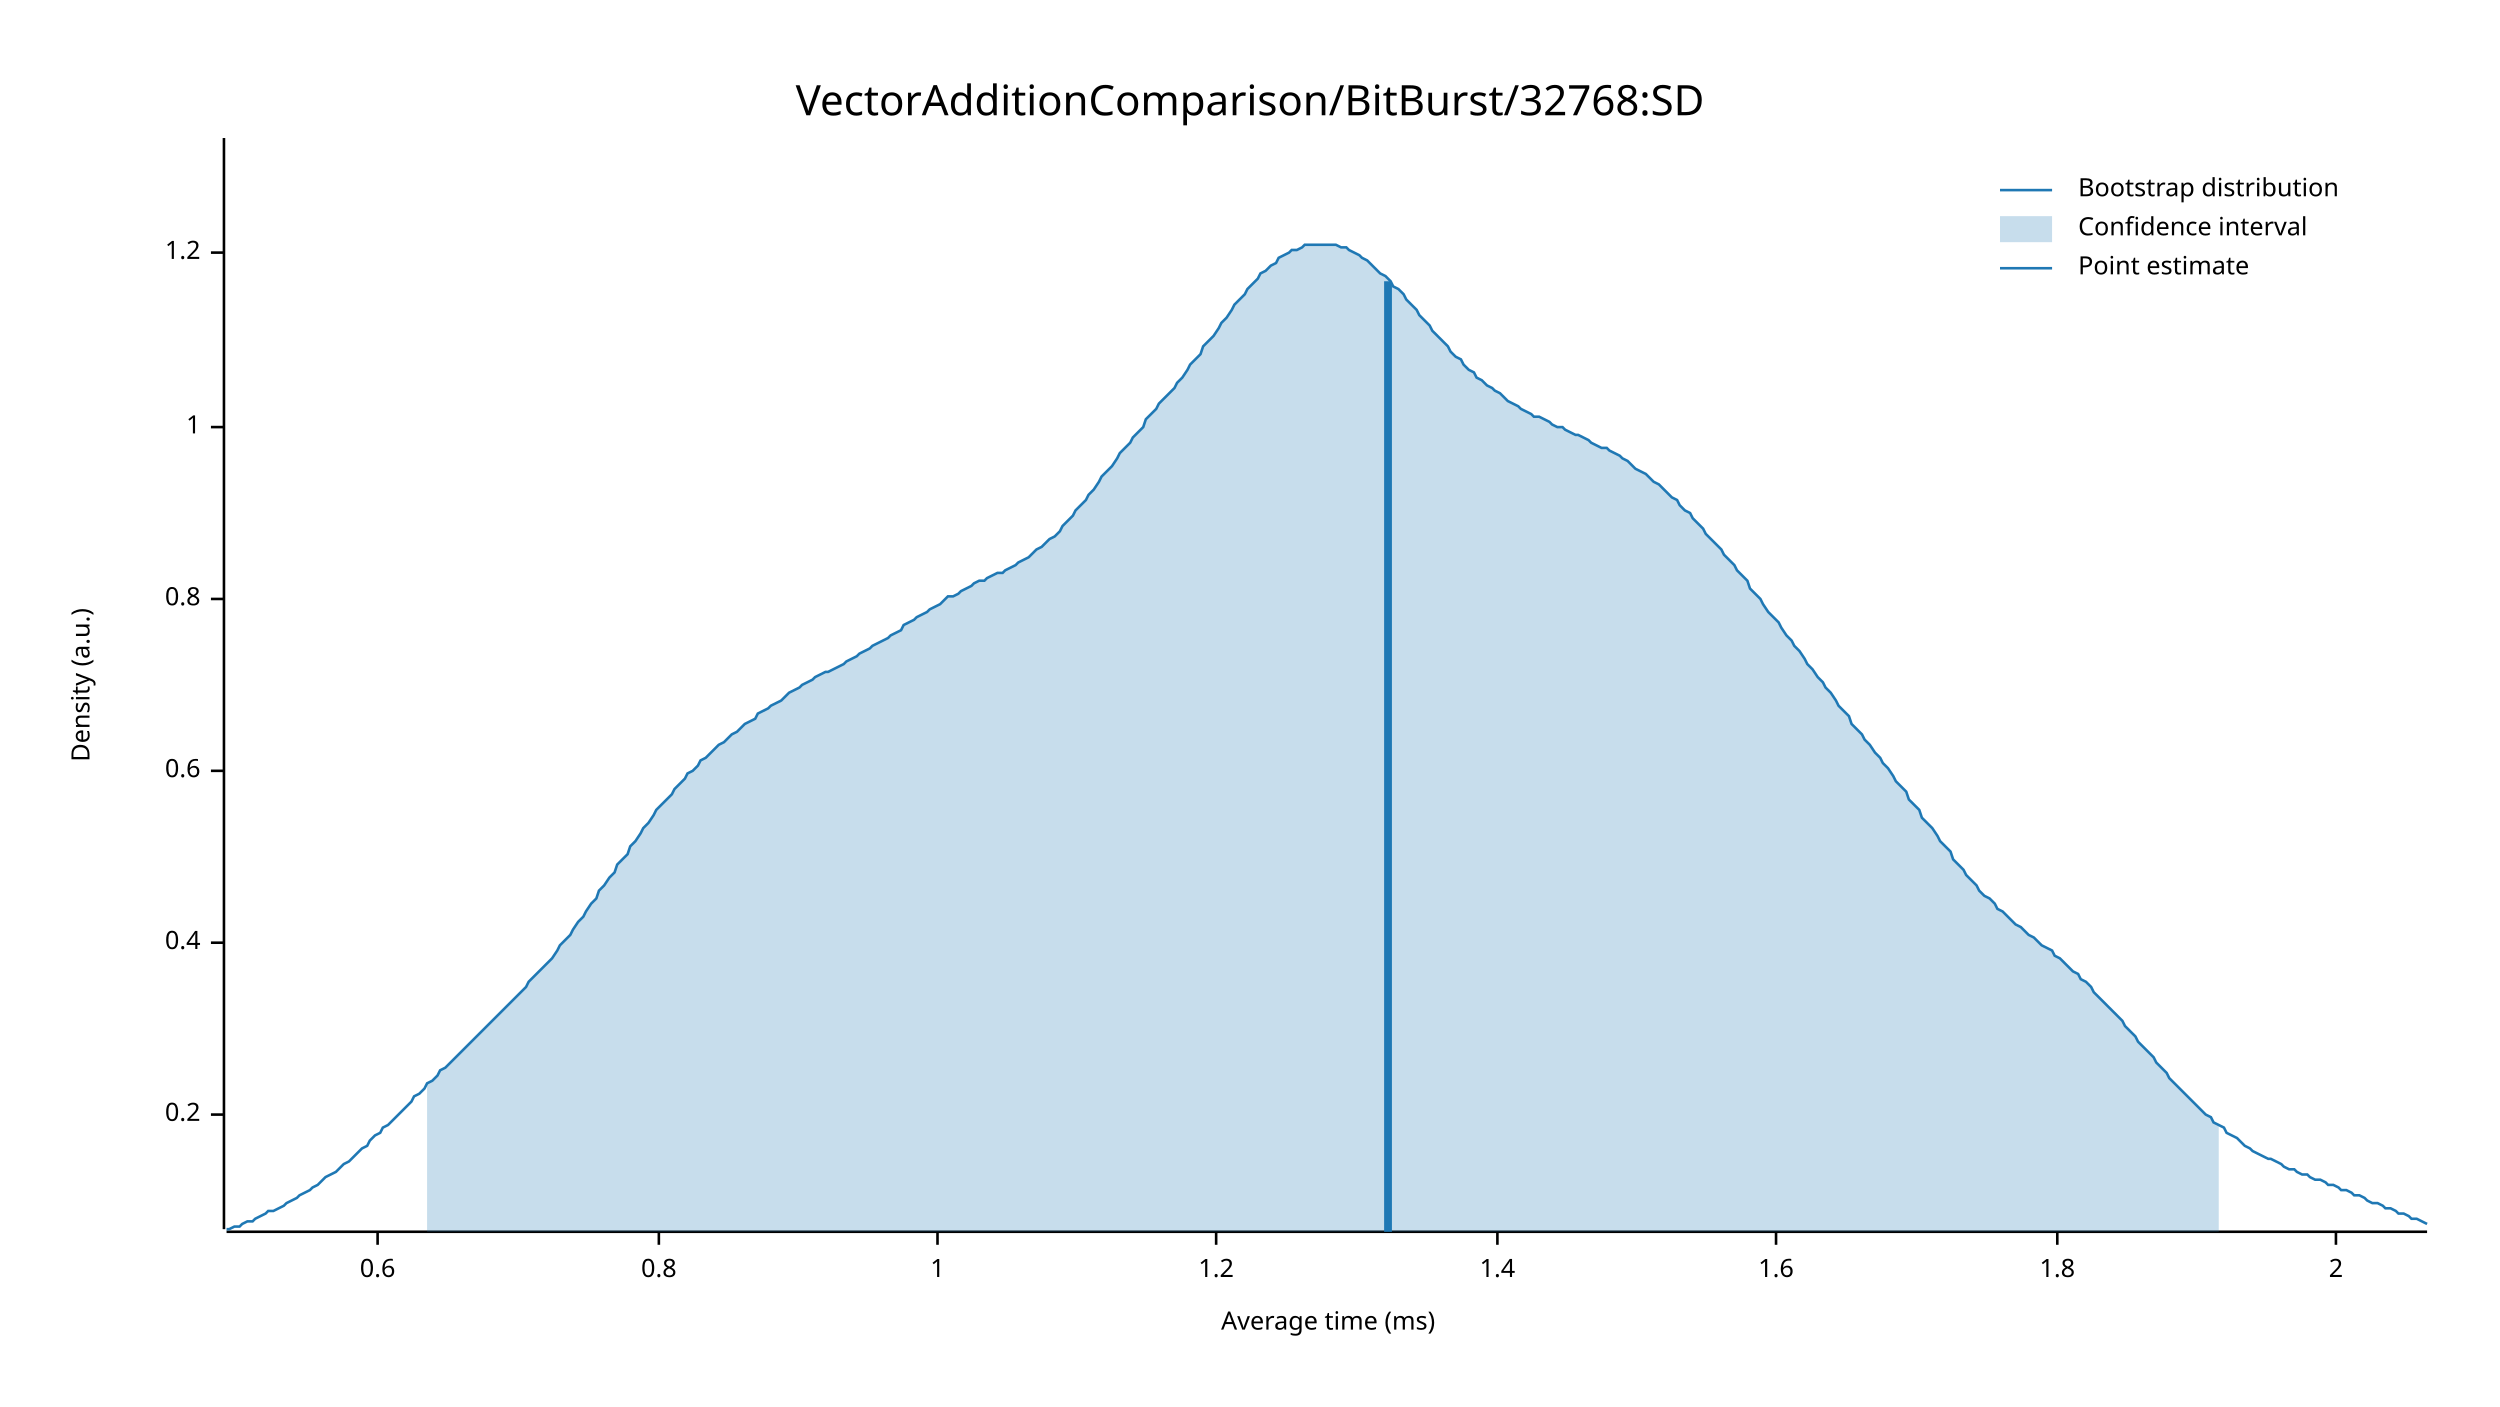
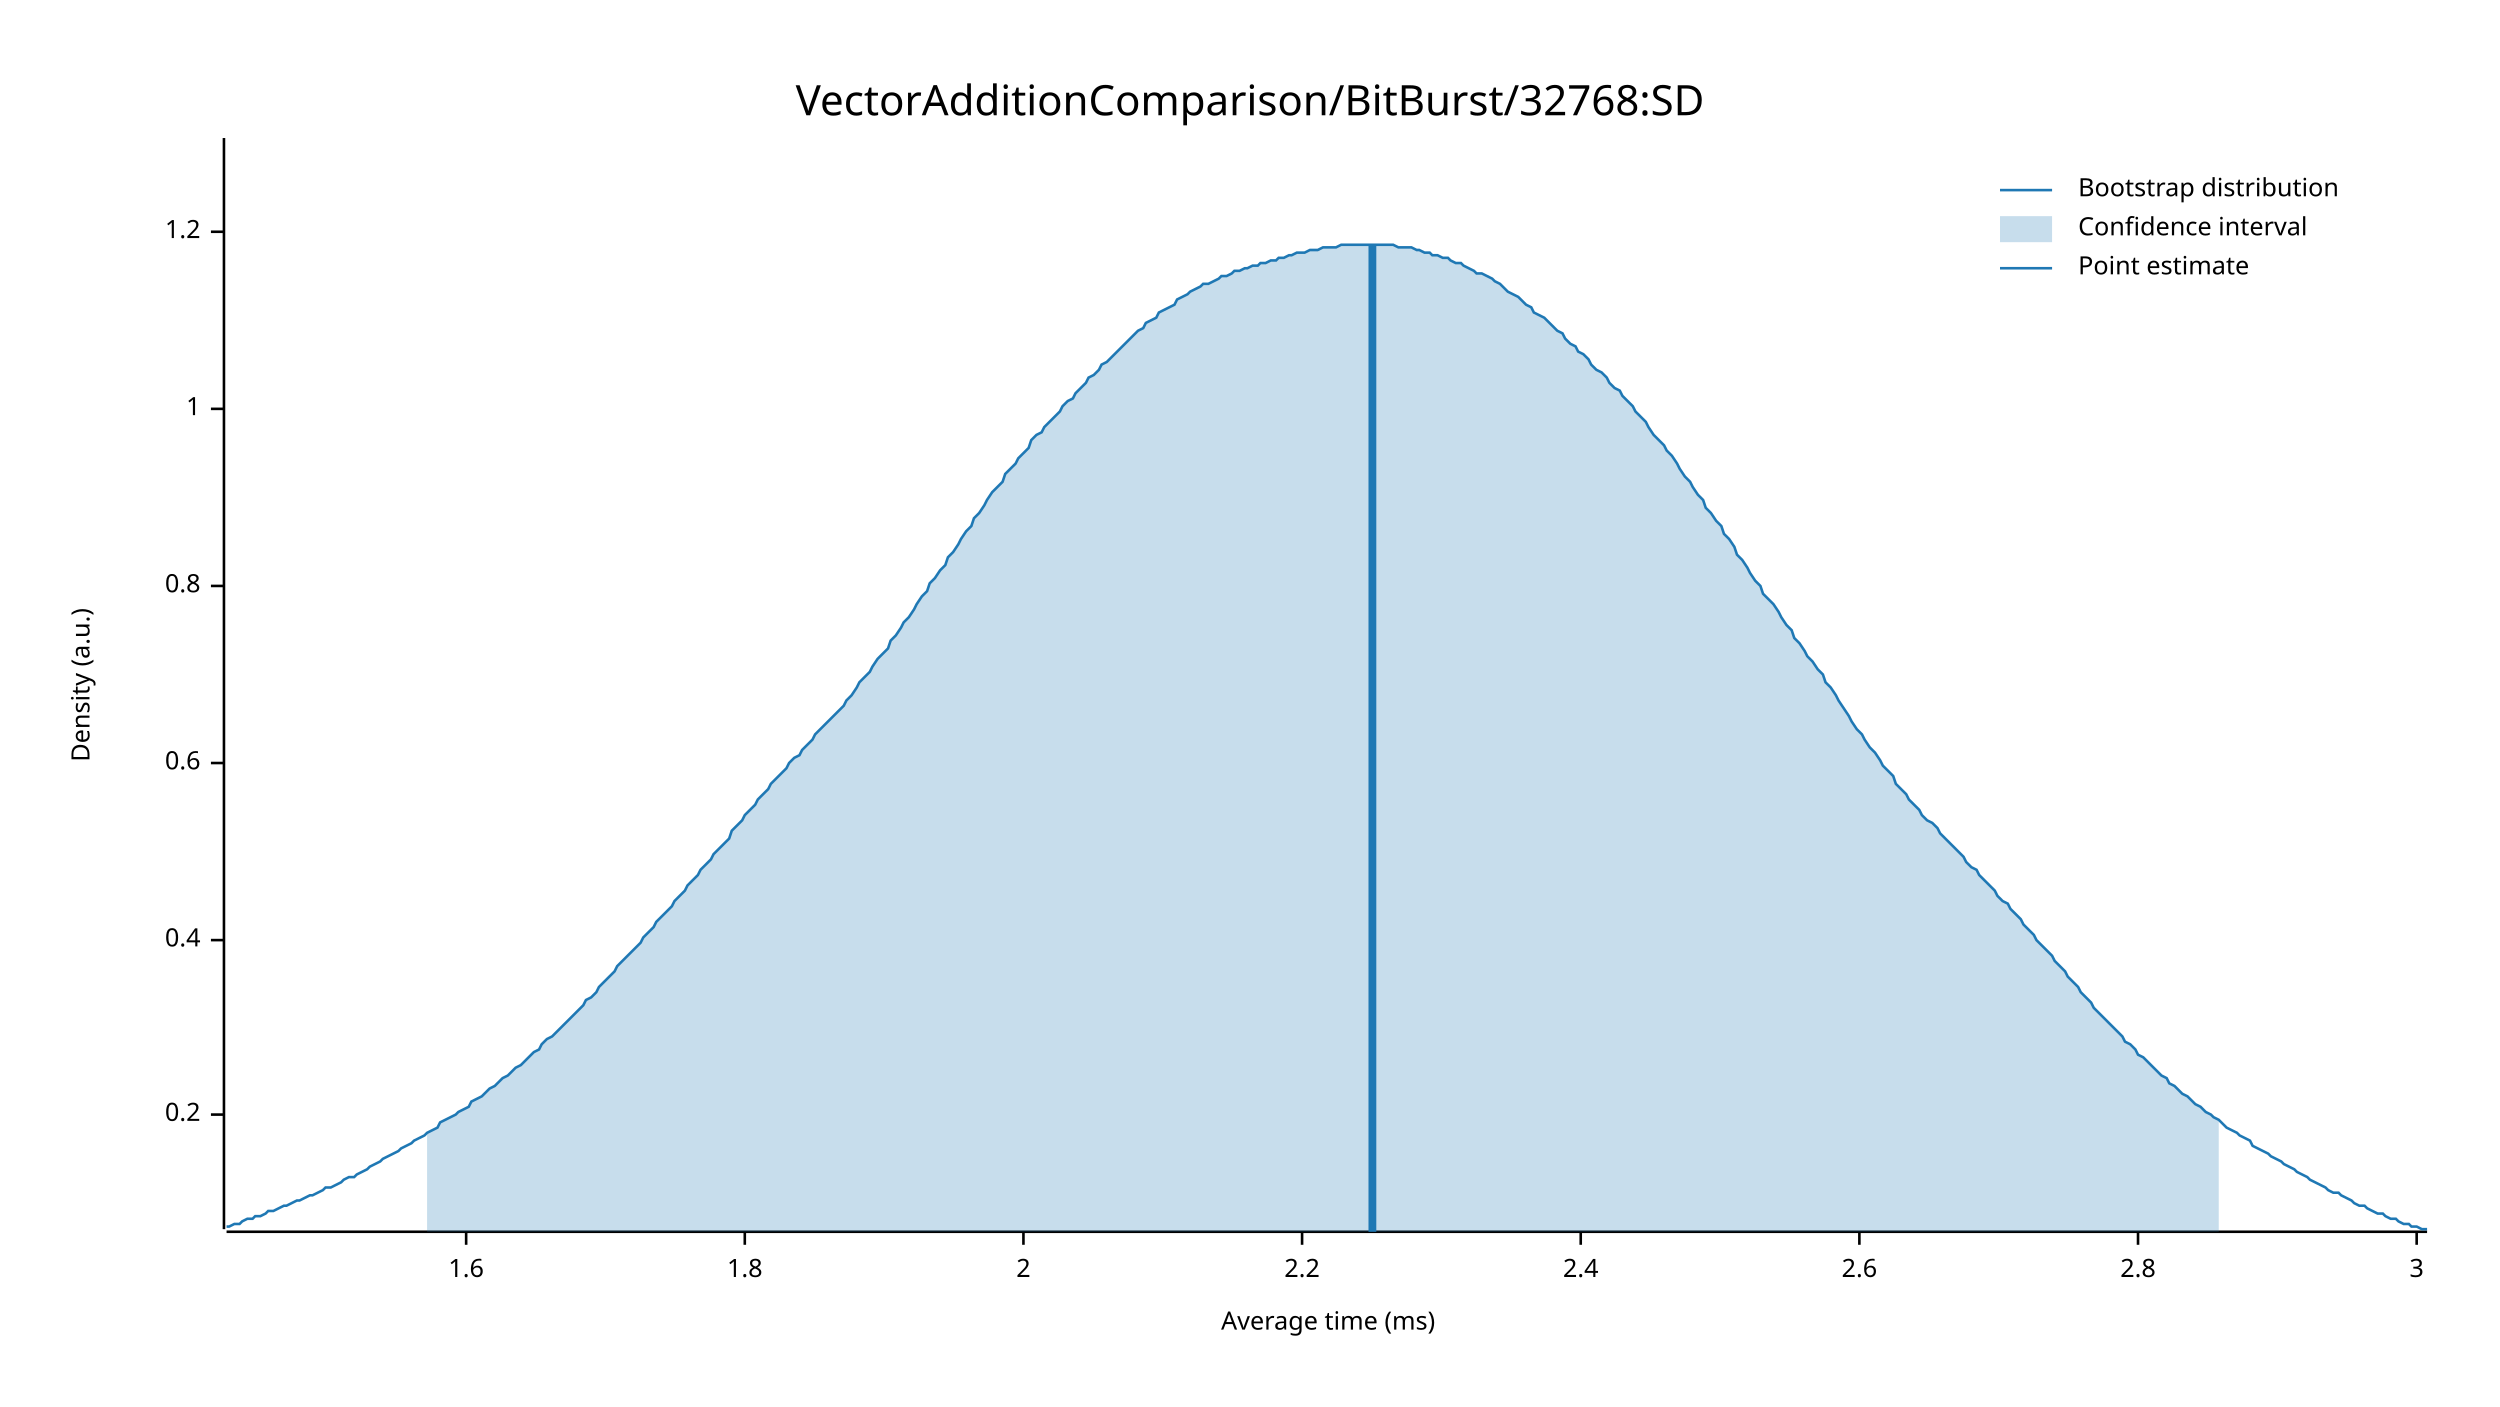
<svg xmlns="http://www.w3.org/2000/svg" width="960" height="540" viewBox="0 0 960 540">
  <text x="480" y="32" dy="0.76em" text-anchor="middle" font-family="sans-serif" font-size="16.129" opacity="1" fill="#000000">
VectorAdditionComparison/BitBurst/32768:SD
</text>
  <text x="27" y="263" dy="0.76em" text-anchor="middle" font-family="sans-serif" font-size="9.677" opacity="1" fill="#000000" transform="rotate(270, 27, 263)">
Density (a.u.)
</text>
  <text x="510" y="513" dy="-0.5ex" text-anchor="middle" font-family="sans-serif" font-size="9.677" opacity="1" fill="#000000">
Average time (ms)
</text>
  <polyline fill="none" opacity="1" stroke="#000000" stroke-width="1" points="86,53 86,472 " />
  <text x="77" y="428" dy="0.5ex" text-anchor="end" font-family="sans-serif" font-size="9.677" opacity="1" fill="#000000">
0.2
</text>
  <polyline fill="none" opacity="1" stroke="#000000" stroke-width="1" points="81,428 86,428 " />
-   <text x="77" y="362" dy="0.5ex" text-anchor="end" font-family="sans-serif" font-size="9.677" opacity="1" fill="#000000">
+   <text x="77" y="361" dy="0.5ex" text-anchor="end" font-family="sans-serif" font-size="9.677" opacity="1" fill="#000000">
0.4
</text>
-   <polyline fill="none" opacity="1" stroke="#000000" stroke-width="1" points="81,362 86,362 " />
-   <text x="77" y="296" dy="0.5ex" text-anchor="end" font-family="sans-serif" font-size="9.677" opacity="1" fill="#000000">
+   <polyline fill="none" opacity="1" stroke="#000000" stroke-width="1" points="81,361 86,361 " />
+   <text x="77" y="293" dy="0.5ex" text-anchor="end" font-family="sans-serif" font-size="9.677" opacity="1" fill="#000000">
0.6
</text>
-   <polyline fill="none" opacity="1" stroke="#000000" stroke-width="1" points="81,296 86,296 " />
-   <text x="77" y="230" dy="0.5ex" text-anchor="end" font-family="sans-serif" font-size="9.677" opacity="1" fill="#000000">
+   <polyline fill="none" opacity="1" stroke="#000000" stroke-width="1" points="81,293 86,293 " />
+   <text x="77" y="225" dy="0.5ex" text-anchor="end" font-family="sans-serif" font-size="9.677" opacity="1" fill="#000000">
0.8
</text>
-   <polyline fill="none" opacity="1" stroke="#000000" stroke-width="1" points="81,230 86,230 " />
-   <text x="77" y="164" dy="0.5ex" text-anchor="end" font-family="sans-serif" font-size="9.677" opacity="1" fill="#000000">
+   <polyline fill="none" opacity="1" stroke="#000000" stroke-width="1" points="81,225 86,225 " />
+   <text x="77" y="157" dy="0.5ex" text-anchor="end" font-family="sans-serif" font-size="9.677" opacity="1" fill="#000000">
1
</text>
-   <polyline fill="none" opacity="1" stroke="#000000" stroke-width="1" points="81,164 86,164 " />
-   <text x="77" y="97" dy="0.5ex" text-anchor="end" font-family="sans-serif" font-size="9.677" opacity="1" fill="#000000">
+   <polyline fill="none" opacity="1" stroke="#000000" stroke-width="1" points="81,157 86,157 " />
+   <text x="77" y="89" dy="0.5ex" text-anchor="end" font-family="sans-serif" font-size="9.677" opacity="1" fill="#000000">
1.2
</text>
-   <polyline fill="none" opacity="1" stroke="#000000" stroke-width="1" points="81,97 86,97 " />
+   <polyline fill="none" opacity="1" stroke="#000000" stroke-width="1" points="81,89 86,89 " />
  <polyline fill="none" opacity="1" stroke="#000000" stroke-width="1" points="87,473 932,473 " />
-   <text x="145" y="483" dy="0.76em" text-anchor="middle" font-family="sans-serif" font-size="9.677" opacity="1" fill="#000000">
- 0.6
- </text>
-   <polyline fill="none" opacity="1" stroke="#000000" stroke-width="1" points="145,473 145,478 " />
-   <text x="253" y="483" dy="0.76em" text-anchor="middle" font-family="sans-serif" font-size="9.677" opacity="1" fill="#000000">
- 0.8
- </text>
-   <polyline fill="none" opacity="1" stroke="#000000" stroke-width="1" points="253,473 253,478 " />
-   <text x="360" y="483" dy="0.76em" text-anchor="middle" font-family="sans-serif" font-size="9.677" opacity="1" fill="#000000">
- 1
- </text>
-   <polyline fill="none" opacity="1" stroke="#000000" stroke-width="1" points="360,473 360,478 " />
-   <text x="467" y="483" dy="0.76em" text-anchor="middle" font-family="sans-serif" font-size="9.677" opacity="1" fill="#000000">
- 1.2
- </text>
-   <polyline fill="none" opacity="1" stroke="#000000" stroke-width="1" points="467,473 467,478 " />
-   <text x="575" y="483" dy="0.76em" text-anchor="middle" font-family="sans-serif" font-size="9.677" opacity="1" fill="#000000">
- 1.4
- </text>
-   <polyline fill="none" opacity="1" stroke="#000000" stroke-width="1" points="575,473 575,478 " />
-   <text x="682" y="483" dy="0.76em" text-anchor="middle" font-family="sans-serif" font-size="9.677" opacity="1" fill="#000000">
+   <text x="179" y="483" dy="0.76em" text-anchor="middle" font-family="sans-serif" font-size="9.677" opacity="1" fill="#000000">
1.6
</text>
-   <polyline fill="none" opacity="1" stroke="#000000" stroke-width="1" points="682,473 682,478 " />
-   <text x="790" y="483" dy="0.76em" text-anchor="middle" font-family="sans-serif" font-size="9.677" opacity="1" fill="#000000">
+   <polyline fill="none" opacity="1" stroke="#000000" stroke-width="1" points="179,473 179,478 " />
+   <text x="286" y="483" dy="0.76em" text-anchor="middle" font-family="sans-serif" font-size="9.677" opacity="1" fill="#000000">
1.8
</text>
-   <polyline fill="none" opacity="1" stroke="#000000" stroke-width="1" points="790,473 790,478 " />
-   <text x="897" y="483" dy="0.76em" text-anchor="middle" font-family="sans-serif" font-size="9.677" opacity="1" fill="#000000">
+   <polyline fill="none" opacity="1" stroke="#000000" stroke-width="1" points="286,473 286,478 " />
+   <text x="393" y="483" dy="0.76em" text-anchor="middle" font-family="sans-serif" font-size="9.677" opacity="1" fill="#000000">
2
</text>
-   <polyline fill="none" opacity="1" stroke="#000000" stroke-width="1" points="897,473 897,478 " />
-   <polyline fill="none" opacity="1" stroke="#1F78B4" stroke-width="1" points="87,472 88,472 90,471 92,471 93,470 95,469 97,469 98,468 100,467 102,466 103,465 105,465 107,464 109,463 110,462 112,461 114,460 115,459 117,458 119,457 120,456 122,455 124,453 125,452 127,451 129,450 131,448 132,447 134,446 136,444 137,443 139,441 141,440 142,438 144,436 146,435 147,433 149,432 151,430 153,428 154,427 156,425 158,423 159,421 161,420 163,418 164,416 166,415 168,413 169,411 171,410 173,408 175,406 176,405 178,403 180,401 181,400 183,398 185,396 186,395 188,393 190,391 191,390 193,388 195,386 197,384 198,383 200,381 202,379 203,377 205,375 207,373 208,372 210,370 212,368 214,365 215,363 217,361 219,359 220,357 222,354 224,352 225,350 227,347 229,345 230,342 232,340 234,337 236,335 237,332 239,330 241,328 242,325 244,323 246,320 247,318 249,316 251,313 252,311 254,309 256,307 258,305 259,303 261,301 263,299 264,297 266,296 268,294 269,292 271,291 273,289 274,288 276,286 278,285 280,283 281,282 283,281 285,279 286,278 288,277 290,276 291,274 293,273 295,272 296,271 298,270 300,269 302,267 303,266 305,265 307,264 308,263 310,262 312,261 313,260 315,259 317,258 318,258 320,257 322,256 324,255 325,254 327,253 329,252 330,251 332,250 334,249 335,248 337,247 339,246 341,245 342,244 344,243 346,242 347,240 349,239 351,238 352,237 354,236 356,235 357,234 359,233 361,232 363,230 364,229 366,229 368,228 369,227 371,226 373,225 374,224 376,223 378,223 379,222 381,221 383,220 385,220 386,219 388,218 390,217 391,216 393,215 395,214 396,213 398,211 400,210 401,209 403,207 405,206 407,204 408,202 410,200 412,198 413,196 415,194 417,192 418,190 420,188 422,185 423,183 425,181 427,179 429,176 430,174 432,172 434,170 435,168 437,166 439,164 440,161 442,159 444,157 445,155 447,153 449,151 451,149 452,147 454,145 456,142 457,140 459,138 461,136 462,133 464,131 466,129 468,126 469,124 471,122 473,119 474,117 476,115 478,113 479,111 481,109 483,107 484,105 486,104 488,102 490,101 491,99 493,98 495,97 496,96 498,96 500,95 501,94 503,94 505,94 506,94 508,94 510,94 512,94 513,94 515,95 517,95 518,96 520,97 522,98 523,99 525,100 527,102 528,103 530,105 532,106 534,108 535,110 537,111 539,113 540,115 542,117 544,119 545,121 547,123 549,125 550,127 552,129 554,131 556,133 557,135 559,137 561,138 562,140 564,142 566,143 567,145 569,146 571,148 573,149 574,150 576,151 578,153 579,154 581,155 583,156 584,157 586,158 588,159 589,160 591,160 593,161 595,162 596,163 598,164 600,164 601,165 603,166 605,167 606,167 608,168 610,169 611,170 613,171 615,172 617,172 618,173 620,174 622,175 623,176 625,177 627,179 628,180 630,181 632,182 633,183 635,185 637,186 639,188 640,189 642,191 644,192 645,194 647,196 649,197 650,199 652,201 654,203 655,205 657,207 659,209 661,211 662,213 664,215 666,217 667,219 669,221 671,223 672,226 674,228 676,230 677,232 679,235 681,237 683,239 684,241 686,244 688,246 689,248 691,250 693,253 694,255 696,257 698,260 700,262 701,264 703,266 705,269 706,271 708,273 710,275 711,278 713,280 715,282 716,284 718,286 720,289 722,291 723,293 725,295 727,298 728,300 730,302 732,304 733,307 735,309 737,311 738,314 740,316 742,318 744,321 745,323 747,325 749,327 750,330 752,332 754,334 755,336 757,338 759,340 760,342 762,344 764,345 766,347 767,349 769,350 771,352 772,353 774,355 776,356 777,357 779,359 781,360 782,361 784,363 786,364 788,365 789,367 791,368 793,370 794,371 796,373 798,374 799,376 801,377 803,379 804,381 806,383 808,385 810,387 811,388 813,390 815,392 816,394 818,396 820,398 821,400 823,402 825,404 827,406 828,408 830,410 832,412 833,414 835,416 837,418 838,419 840,421 842,423 843,424 845,426 847,428 849,429 850,431 852,432 854,433 855,435 857,436 859,437 860,438 862,440 864,441 865,442 867,443 869,444 871,445 872,445 874,446 876,447 877,448 879,449 881,449 882,450 884,451 886,451 887,452 889,453 891,453 893,454 894,455 896,455 898,456 899,457 901,457 903,458 904,459 906,459 908,460 909,461 911,462 913,462 915,463 916,464 918,464 920,465 921,466 923,466 925,467 926,468 928,468 930,469 932,470 " />
-   <polygon opacity="0.25" fill="#1F78B4" points="164,416 166,415 168,413 169,411 171,410 173,408 175,406 176,405 178,403 180,401 181,400 183,398 185,396 186,395 188,393 190,391 191,390 193,388 195,386 197,384 198,383 200,381 202,379 203,377 205,375 207,373 208,372 210,370 212,368 214,365 215,363 217,361 219,359 220,357 222,354 224,352 225,350 227,347 229,345 230,342 232,340 234,337 236,335 237,332 239,330 241,328 242,325 244,323 246,320 247,318 249,316 251,313 252,311 254,309 256,307 258,305 259,303 261,301 263,299 264,297 266,296 268,294 269,292 271,291 273,289 274,288 276,286 278,285 280,283 281,282 283,281 285,279 286,278 288,277 290,276 291,274 293,273 295,272 296,271 298,270 300,269 302,267 303,266 305,265 307,264 308,263 310,262 312,261 313,260 315,259 317,258 318,258 320,257 322,256 324,255 325,254 327,253 329,252 330,251 332,250 334,249 335,248 337,247 339,246 341,245 342,244 344,243 346,242 347,240 349,239 351,238 352,237 354,236 356,235 357,234 359,233 361,232 363,230 364,229 366,229 368,228 369,227 371,226 373,225 374,224 376,223 378,223 379,222 381,221 383,220 385,220 386,219 388,218 390,217 391,216 393,215 395,214 396,213 398,211 400,210 401,209 403,207 405,206 407,204 408,202 410,200 412,198 413,196 415,194 417,192 418,190 420,188 422,185 423,183 425,181 427,179 429,176 430,174 432,172 434,170 435,168 437,166 439,164 440,161 442,159 444,157 445,155 447,153 449,151 451,149 452,147 454,145 456,142 457,140 459,138 461,136 462,133 464,131 466,129 468,126 469,124 471,122 473,119 474,117 476,115 478,113 479,111 481,109 483,107 484,105 486,104 488,102 490,101 491,99 493,98 495,97 496,96 498,96 500,95 501,94 503,94 505,94 506,94 508,94 510,94 512,94 513,94 515,95 517,95 518,96 520,97 522,98 523,99 525,100 527,102 528,103 530,105 532,106 534,108 535,110 537,111 539,113 540,115 542,117 544,119 545,121 547,123 549,125 550,127 552,129 554,131 556,133 557,135 559,137 561,138 562,140 564,142 566,143 567,145 569,146 571,148 573,149 574,150 576,151 578,153 579,154 581,155 583,156 584,157 586,158 588,159 589,160 591,160 593,161 595,162 596,163 598,164 600,164 601,165 603,166 605,167 606,167 608,168 610,169 611,170 613,171 615,172 617,172 618,173 620,174 622,175 623,176 625,177 627,179 628,180 630,181 632,182 633,183 635,185 637,186 639,188 640,189 642,191 644,192 645,194 647,196 649,197 650,199 652,201 654,203 655,205 657,207 659,209 661,211 662,213 664,215 666,217 667,219 669,221 671,223 672,226 674,228 676,230 677,232 679,235 681,237 683,239 684,241 686,244 688,246 689,248 691,250 693,253 694,255 696,257 698,260 700,262 701,264 703,266 705,269 706,271 708,273 710,275 711,278 713,280 715,282 716,284 718,286 720,289 722,291 723,293 725,295 727,298 728,300 730,302 732,304 733,307 735,309 737,311 738,314 740,316 742,318 744,321 745,323 747,325 749,327 750,330 752,332 754,334 755,336 757,338 759,340 760,342 762,344 764,345 766,347 767,349 769,350 771,352 772,353 774,355 776,356 777,357 779,359 781,360 782,361 784,363 786,364 788,365 789,367 791,368 793,370 794,371 796,373 798,374 799,376 801,377 803,379 804,381 806,383 808,385 810,387 811,388 813,390 815,392 816,394 818,396 820,398 821,400 823,402 825,404 827,406 828,408 830,410 832,412 833,414 835,416 837,418 838,419 840,421 842,423 843,424 845,426 847,428 849,429 850,431 852,432 852,473 164,473 " />
-   <polyline fill="none" opacity="1" stroke="#1F78B4" stroke-width="3" points="533,473 533,108 " />
+   <polyline fill="none" opacity="1" stroke="#000000" stroke-width="1" points="393,473 393,478 " />
+   <text x="500" y="483" dy="0.76em" text-anchor="middle" font-family="sans-serif" font-size="9.677" opacity="1" fill="#000000">
+ 2.2
+ </text>
+   <polyline fill="none" opacity="1" stroke="#000000" stroke-width="1" points="500,473 500,478 " />
+   <text x="607" y="483" dy="0.76em" text-anchor="middle" font-family="sans-serif" font-size="9.677" opacity="1" fill="#000000">
+ 2.4
+ </text>
+   <polyline fill="none" opacity="1" stroke="#000000" stroke-width="1" points="607,473 607,478 " />
+   <text x="714" y="483" dy="0.76em" text-anchor="middle" font-family="sans-serif" font-size="9.677" opacity="1" fill="#000000">
+ 2.6
+ </text>
+   <polyline fill="none" opacity="1" stroke="#000000" stroke-width="1" points="714,473 714,478 " />
+   <text x="821" y="483" dy="0.76em" text-anchor="middle" font-family="sans-serif" font-size="9.677" opacity="1" fill="#000000">
+ 2.8
+ </text>
+   <polyline fill="none" opacity="1" stroke="#000000" stroke-width="1" points="821,473 821,478 " />
+   <text x="928" y="483" dy="0.76em" text-anchor="middle" font-family="sans-serif" font-size="9.677" opacity="1" fill="#000000">
+ 3
+ </text>
+   <polyline fill="none" opacity="1" stroke="#000000" stroke-width="1" points="928,473 928,478 " />
+   <polyline fill="none" opacity="1" stroke="#1F78B4" stroke-width="1" points="87,471 88,471 90,470 92,470 93,469 95,468 97,468 98,467 100,467 102,466 103,465 105,465 107,464 109,463 110,463 112,462 114,461 115,461 117,460 119,459 120,459 122,458 124,457 125,456 127,456 129,455 131,454 132,453 134,452 136,452 137,451 139,450 141,449 142,448 144,447 146,446 147,445 149,444 151,443 153,442 154,441 156,440 158,439 159,438 161,437 163,436 164,435 166,434 168,433 169,431 171,430 173,429 175,428 176,427 178,426 180,425 181,423 183,422 185,421 186,420 188,418 190,417 191,416 193,414 195,413 197,411 198,410 200,409 202,407 203,406 205,404 207,403 208,401 210,399 212,398 214,396 215,395 217,393 219,391 220,390 222,388 224,386 225,384 227,383 229,381 230,379 232,377 234,375 236,373 237,371 239,369 241,367 242,366 244,364 246,362 247,360 249,358 251,356 252,354 254,352 256,350 258,348 259,346 261,344 263,342 264,340 266,338 268,336 269,334 271,332 273,330 274,328 276,326 278,324 280,322 281,319 283,317 285,315 286,313 288,311 290,309 291,307 293,305 295,303 296,301 298,299 300,297 302,295 303,293 305,291 307,290 308,288 310,286 312,284 313,282 315,280 317,278 318,277 320,275 322,273 324,271 325,269 327,267 329,264 330,262 332,260 334,258 335,256 337,253 339,251 341,249 342,246 344,244 346,241 347,239 349,237 351,234 352,232 354,229 356,227 357,224 359,222 361,219 363,217 364,214 366,212 368,209 369,207 371,204 373,202 374,199 376,197 378,194 379,192 381,189 383,187 385,185 386,182 388,180 390,178 391,176 393,174 395,172 396,169 398,167 400,166 401,164 403,162 405,160 407,158 408,156 410,154 412,153 413,151 415,149 417,147 418,145 420,144 422,142 423,140 425,139 427,137 429,135 430,134 432,132 434,130 435,129 437,127 439,126 440,124 442,123 444,122 445,120 447,119 449,118 451,117 452,115 454,114 456,113 457,112 459,111 461,110 462,109 464,109 466,108 468,107 469,106 471,106 473,105 474,104 476,104 478,103 479,103 481,102 483,102 484,101 486,101 488,100 490,100 491,99 493,99 495,98 496,98 498,97 500,97 501,97 503,96 505,96 506,96 508,95 510,95 512,95 513,95 515,94 517,94 518,94 520,94 522,94 523,94 525,94 527,94 528,94 530,94 532,94 534,94 535,94 537,95 539,95 540,95 542,95 544,96 545,96 547,97 549,97 550,98 552,98 554,99 556,99 557,100 559,101 561,101 562,102 564,103 566,104 567,105 569,105 571,106 573,107 574,108 576,109 578,111 579,112 581,113 583,114 584,115 586,117 588,118 589,120 591,121 593,122 595,124 596,125 598,127 600,128 601,130 603,132 605,133 606,135 608,136 610,138 611,140 613,142 615,143 617,145 618,147 620,149 622,150 623,152 625,154 627,156 628,158 630,160 632,162 633,164 635,167 637,169 639,171 640,173 642,175 644,178 645,180 647,183 649,185 650,187 652,190 654,192 655,195 657,197 659,200 661,202 662,205 664,207 666,210 667,213 669,215 671,218 672,220 674,223 676,225 677,228 679,230 681,232 683,235 684,237 686,240 688,242 689,245 691,247 693,250 694,252 696,254 698,257 700,259 701,262 703,264 705,267 706,269 708,272 710,275 711,277 713,280 715,282 716,284 718,287 720,289 722,292 723,294 725,296 727,298 728,301 730,303 732,305 733,307 735,309 737,311 738,313 740,315 742,316 744,318 745,320 747,322 749,324 750,325 752,327 754,329 755,331 757,333 759,334 760,336 762,338 764,340 766,342 767,344 769,346 771,347 772,349 774,351 776,353 777,355 779,357 781,359 782,361 784,363 786,365 788,367 789,369 791,371 793,373 794,375 796,377 798,379 799,381 801,383 803,385 804,387 806,389 808,391 810,393 811,394 813,396 815,398 816,400 818,401 820,403 821,405 823,406 825,408 827,410 828,411 830,413 832,414 833,416 835,417 837,419 838,420 840,421 842,423 843,424 845,425 847,427 849,428 850,429 852,430 854,432 855,433 857,434 859,435 860,436 862,437 864,438 865,440 867,441 869,442 871,443 872,444 874,445 876,446 877,447 879,448 881,449 882,450 884,451 886,452 887,453 889,454 891,455 893,456 894,457 896,458 898,458 899,459 901,460 903,461 904,462 906,463 908,463 909,464 911,465 913,466 915,466 916,467 918,468 920,468 921,469 923,470 925,470 926,471 928,471 930,472 932,472 " />
+   <polygon opacity="0.25" fill="#1F78B4" points="164,435 166,434 168,433 169,431 171,430 173,429 175,428 176,427 178,426 180,425 181,423 183,422 185,421 186,420 188,418 190,417 191,416 193,414 195,413 197,411 198,410 200,409 202,407 203,406 205,404 207,403 208,401 210,399 212,398 214,396 215,395 217,393 219,391 220,390 222,388 224,386 225,384 227,383 229,381 230,379 232,377 234,375 236,373 237,371 239,369 241,367 242,366 244,364 246,362 247,360 249,358 251,356 252,354 254,352 256,350 258,348 259,346 261,344 263,342 264,340 266,338 268,336 269,334 271,332 273,330 274,328 276,326 278,324 280,322 281,319 283,317 285,315 286,313 288,311 290,309 291,307 293,305 295,303 296,301 298,299 300,297 302,295 303,293 305,291 307,290 308,288 310,286 312,284 313,282 315,280 317,278 318,277 320,275 322,273 324,271 325,269 327,267 329,264 330,262 332,260 334,258 335,256 337,253 339,251 341,249 342,246 344,244 346,241 347,239 349,237 351,234 352,232 354,229 356,227 357,224 359,222 361,219 363,217 364,214 366,212 368,209 369,207 371,204 373,202 374,199 376,197 378,194 379,192 381,189 383,187 385,185 386,182 388,180 390,178 391,176 393,174 395,172 396,169 398,167 400,166 401,164 403,162 405,160 407,158 408,156 410,154 412,153 413,151 415,149 417,147 418,145 420,144 422,142 423,140 425,139 427,137 429,135 430,134 432,132 434,130 435,129 437,127 439,126 440,124 442,123 444,122 445,120 447,119 449,118 451,117 452,115 454,114 456,113 457,112 459,111 461,110 462,109 464,109 466,108 468,107 469,106 471,106 473,105 474,104 476,104 478,103 479,103 481,102 483,102 484,101 486,101 488,100 490,100 491,99 493,99 495,98 496,98 498,97 500,97 501,97 503,96 505,96 506,96 508,95 510,95 512,95 513,95 515,94 517,94 518,94 520,94 522,94 523,94 525,94 527,94 528,94 530,94 532,94 534,94 535,94 537,95 539,95 540,95 542,95 544,96 545,96 547,97 549,97 550,98 552,98 554,99 556,99 557,100 559,101 561,101 562,102 564,103 566,104 567,105 569,105 571,106 573,107 574,108 576,109 578,111 579,112 581,113 583,114 584,115 586,117 588,118 589,120 591,121 593,122 595,124 596,125 598,127 600,128 601,130 603,132 605,133 606,135 608,136 610,138 611,140 613,142 615,143 617,145 618,147 620,149 622,150 623,152 625,154 627,156 628,158 630,160 632,162 633,164 635,167 637,169 639,171 640,173 642,175 644,178 645,180 647,183 649,185 650,187 652,190 654,192 655,195 657,197 659,200 661,202 662,205 664,207 666,210 667,213 669,215 671,218 672,220 674,223 676,225 677,228 679,230 681,232 683,235 684,237 686,240 688,242 689,245 691,247 693,250 694,252 696,254 698,257 700,259 701,262 703,264 705,267 706,269 708,272 710,275 711,277 713,280 715,282 716,284 718,287 720,289 722,292 723,294 725,296 727,298 728,301 730,303 732,305 733,307 735,309 737,311 738,313 740,315 742,316 744,318 745,320 747,322 749,324 750,325 752,327 754,329 755,331 757,333 759,334 760,336 762,338 764,340 766,342 767,344 769,346 771,347 772,349 774,351 776,353 777,355 779,357 781,359 782,361 784,363 786,365 788,367 789,369 791,371 793,373 794,375 796,377 798,379 799,381 801,383 803,385 804,387 806,389 808,391 810,393 811,394 813,396 815,398 816,400 818,401 820,403 821,405 823,406 825,408 827,410 828,411 830,413 832,414 833,416 835,417 837,419 838,420 840,421 842,423 843,424 845,425 847,427 849,428 850,429 852,430 852,473 164,473 " />
+   <polyline fill="none" opacity="1" stroke="#1F78B4" stroke-width="3" points="527,473 527,94 " />
  <text x="798" y="68" dy="0.76em" text-anchor="start" font-family="sans-serif" font-size="9.677" opacity="1" fill="#000000">
Bootstrap distribution
</text>
  <text x="798" y="83" dy="0.76em" text-anchor="start" font-family="sans-serif" font-size="9.677" opacity="1" fill="#000000">
Confidence interval
</text>
  <text x="798" y="98" dy="0.76em" text-anchor="start" font-family="sans-serif" font-size="9.677" opacity="1" fill="#000000">
Point estimate
</text>
  <polyline fill="none" opacity="1" stroke="#1F78B4" stroke-width="1" points="768,73 788,73 " />
  <rect x="768" y="83" width="20" height="10" opacity="0.25" fill="#1F78B4" stroke="none" />
  <polyline fill="none" opacity="1" stroke="#1F78B4" stroke-width="1" points="768,103 788,103 " />
</svg>
